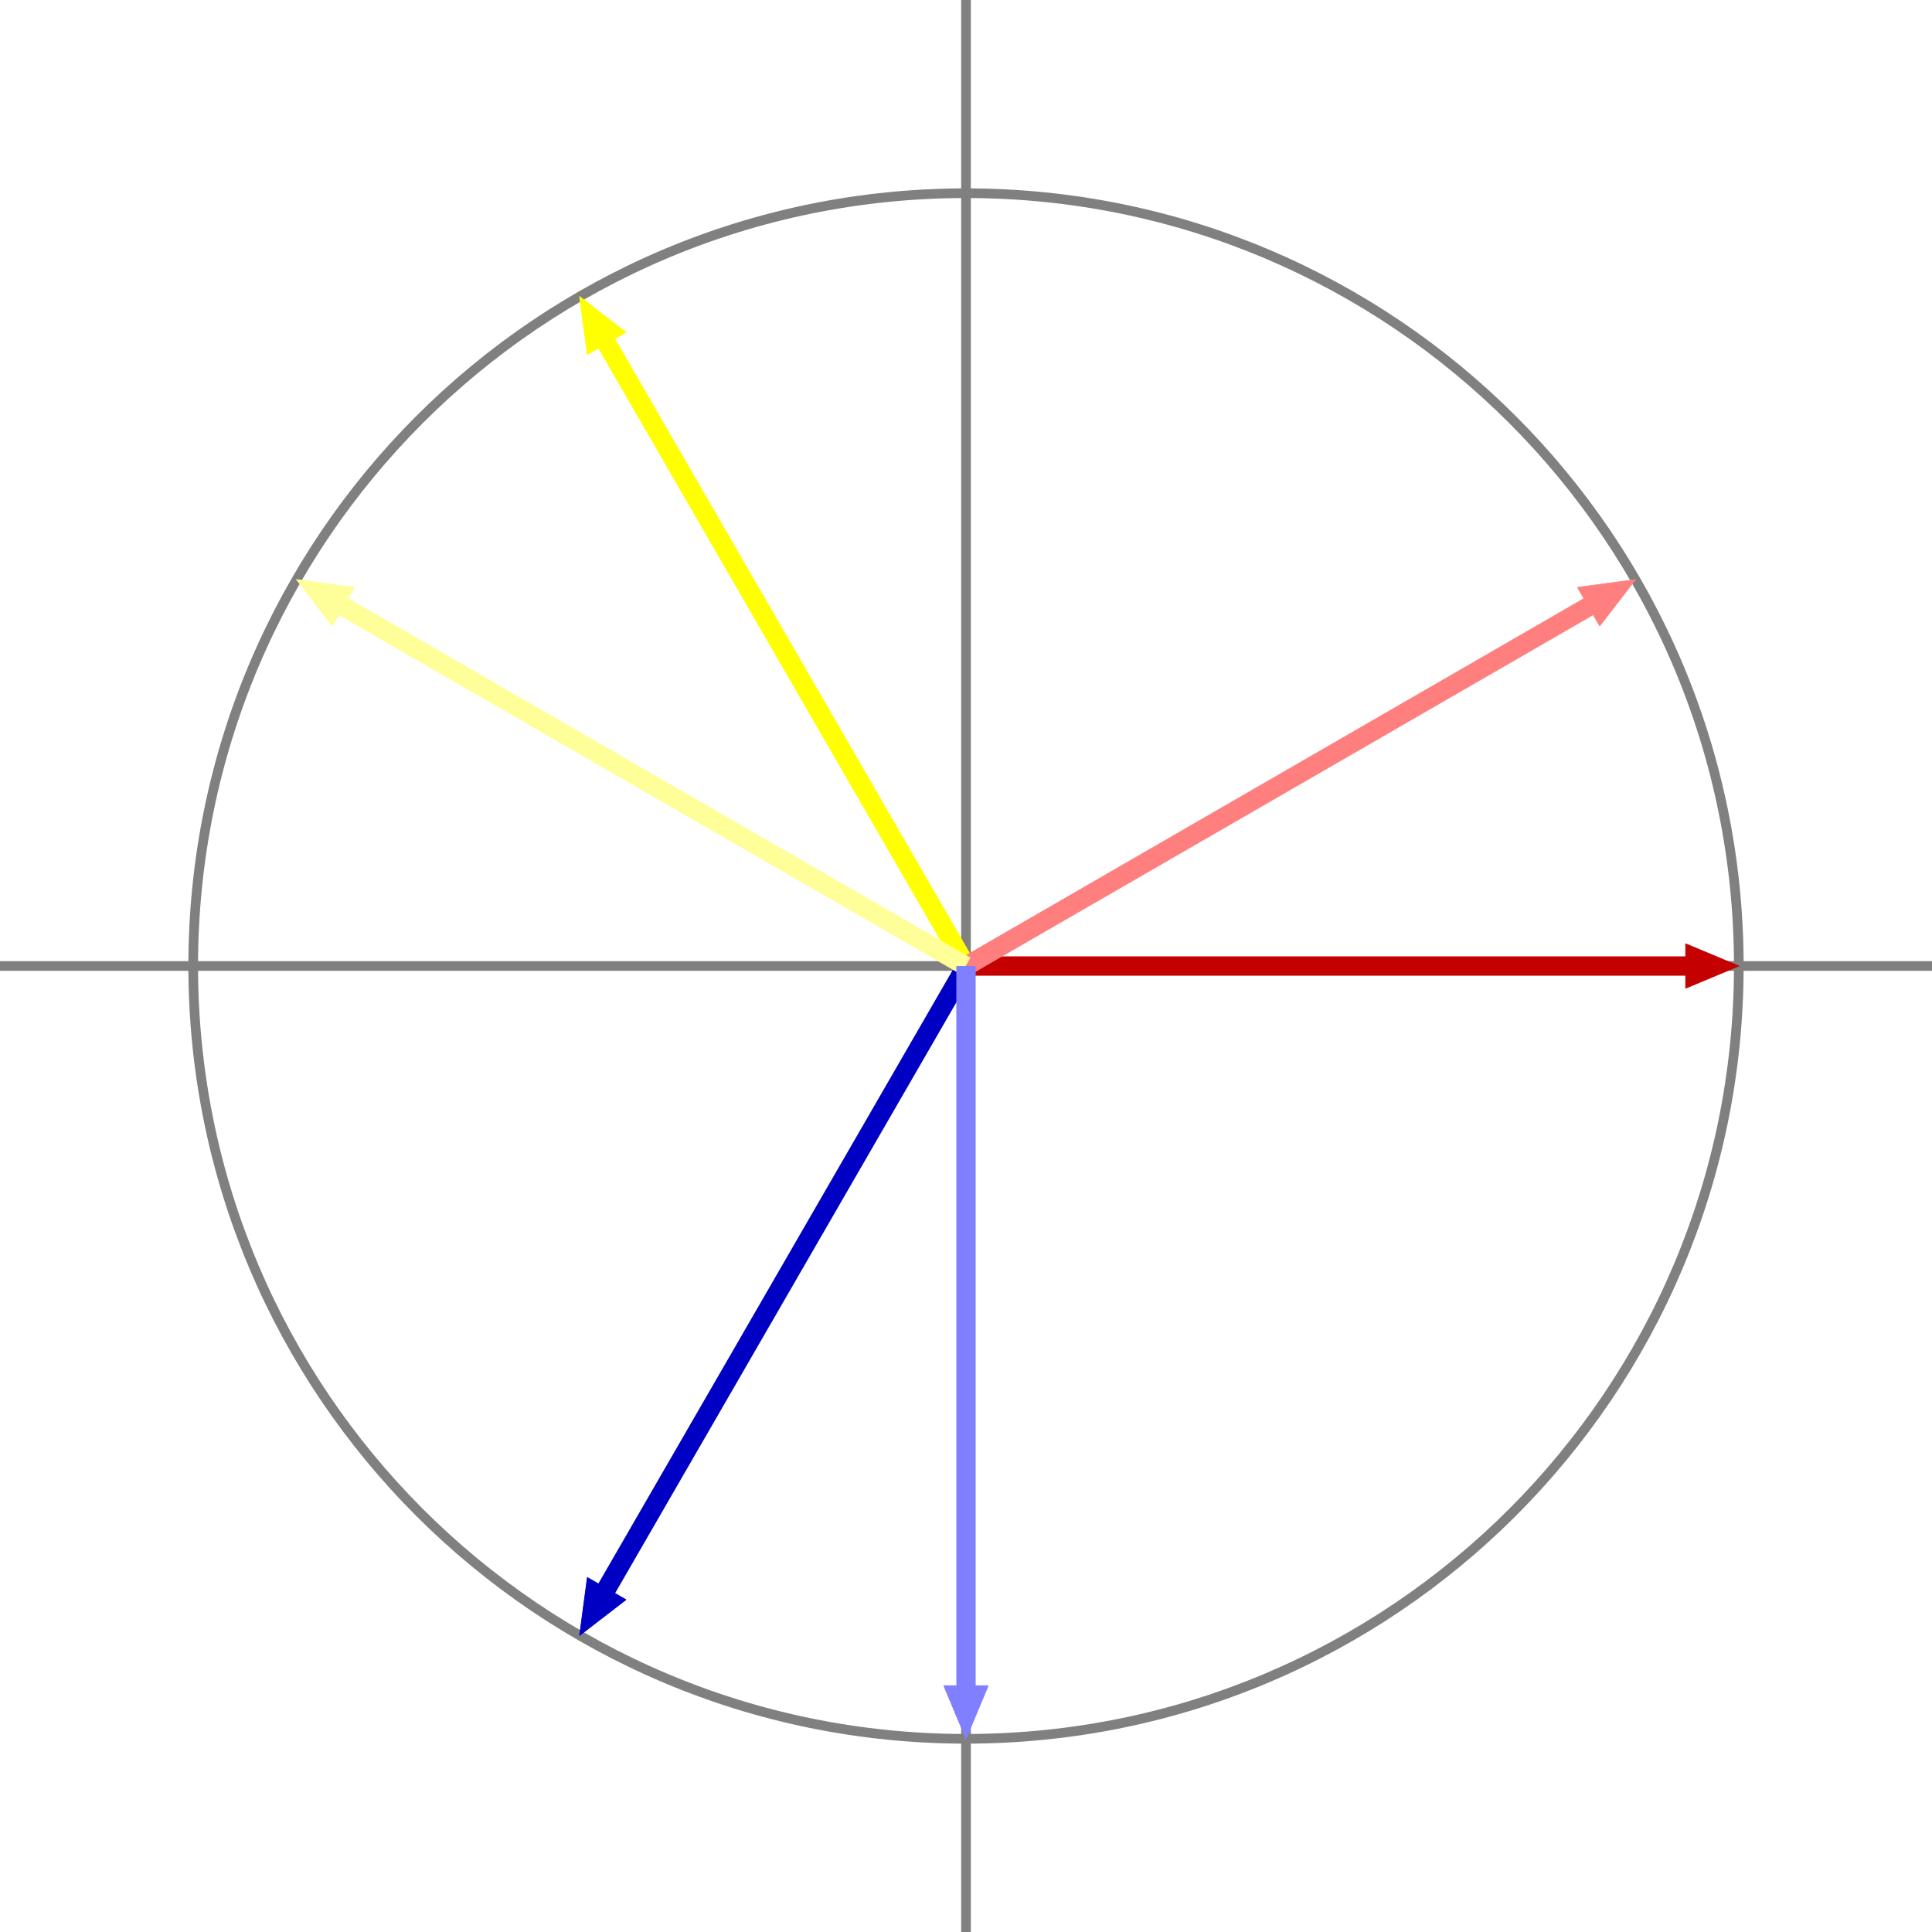
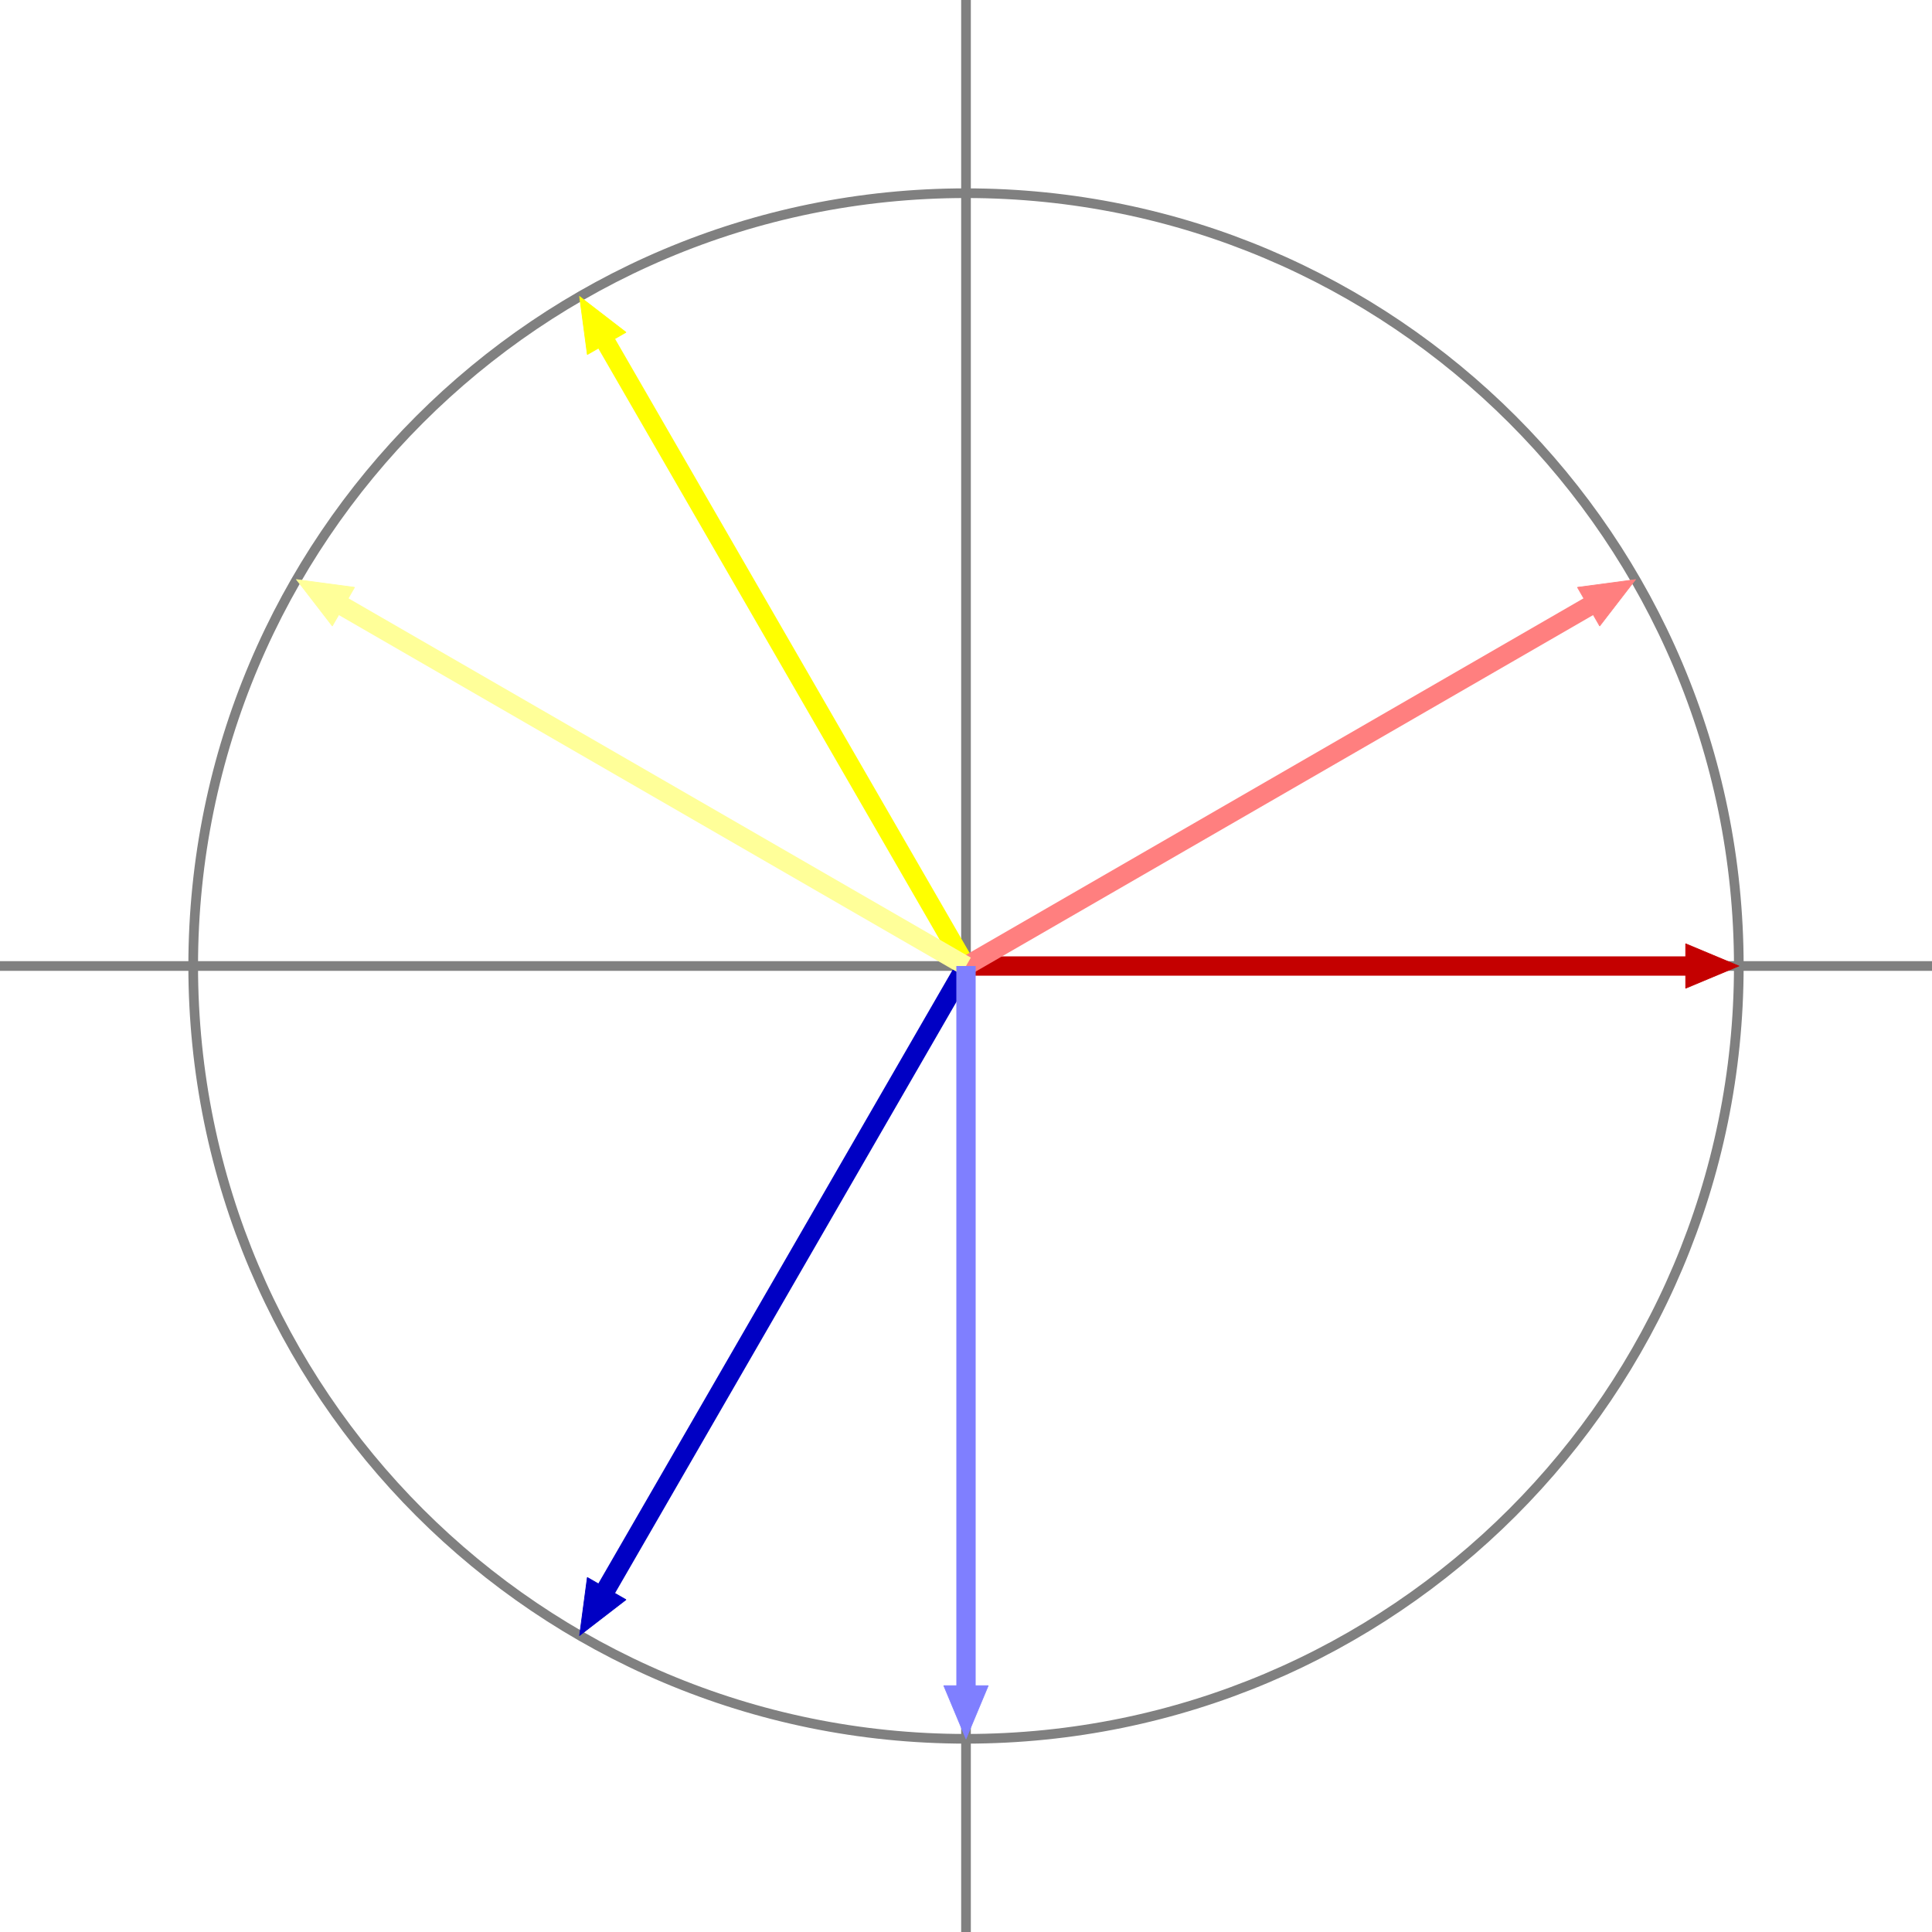
<svg xmlns="http://www.w3.org/2000/svg" width="705.556mm" height="705.556mm" viewBox="0 0 2000 2000" version="1.2" baseProfile="tiny">
  <defs>
</defs>
  <g fill="none" stroke="black" stroke-width="1" fill-rule="evenodd" stroke-linecap="square" stroke-linejoin="bevel">
    <g fill="none" stroke="#808080" stroke-opacity="1" stroke-width="10" stroke-linecap="square" stroke-linejoin="bevel" transform="matrix(1,0,0,1,0,0)" font-family="Sans" font-size="80" font-weight="400" font-style="normal">
      <polyline fill="none" vector-effect="none" points="0,1000 2000,1000 " />
      <polyline fill="none" vector-effect="none" points="1000,0 1000,2000 " />
      <path vector-effect="none" fill-rule="evenodd" d="M1800,1000 C1800,558.172 1441.83,200 1000,200 C558.172,200 200,558.172 200,1000 C200,1441.83 558.172,1800 1000,1800 C1441.83,1800 1800,1441.83 1800,1000 " />
    </g>
    <g fill="none" stroke="#c40000" stroke-opacity="1" stroke-width="20" stroke-linecap="square" stroke-linejoin="bevel" transform="matrix(1,0,0,1,0,0)" font-family="Sans" font-size="80" font-weight="400" font-style="normal">
      <polyline fill="none" vector-effect="none" points="1010,1000 1740,1000 " />
    </g>
    <g fill="none" stroke="#c40000" stroke-opacity="1" stroke-width="1" stroke-linecap="square" stroke-linejoin="bevel" transform="matrix(1,0,0,1,0,0)" font-family="Sans" font-size="80" font-weight="400" font-style="normal">
      <path vector-effect="non-scaling-stroke" fill-rule="evenodd" d="M1800,1000 L1745,1023 L1745,977 L1800,1000" />
    </g>
    <g fill="#c40000" fill-opacity="1" stroke="none" transform="matrix(1,0,0,1,0,0)" font-family="Sans" font-size="80" font-weight="400" font-style="normal">
      <path vector-effect="none" fill-rule="evenodd" d="M1800,1000 L1745,1023 L1745,977" />
    </g>
    <g fill="none" stroke="#ffff00" stroke-opacity="1" stroke-width="20" stroke-linecap="square" stroke-linejoin="bevel" transform="matrix(1,0,0,1,0,0)" font-family="Sans" font-size="80" font-weight="400" font-style="normal">
-       <polyline fill="none" vector-effect="none" points="995,991 630,359 " />
+       <polyline fill="none" vector-effect="none" points="995,991.34 630,359.141 " />
    </g>
    <g fill="none" stroke="#ffff00" stroke-opacity="1" stroke-width="1" stroke-linecap="square" stroke-linejoin="bevel" transform="matrix(1,0,0,1,0,0)" font-family="Sans" font-size="80" font-weight="400" font-style="normal">
      <path vector-effect="non-scaling-stroke" fill-rule="evenodd" d="M600,307 L648,344 L608,367 L600,307" />
    </g>
    <g fill="#ffff00" fill-opacity="1" stroke="none" transform="matrix(1,0,0,1,0,0)" font-family="Sans" font-size="80" font-weight="400" font-style="normal">
      <path vector-effect="none" fill-rule="evenodd" d="M600,307 L648,344 L608,367" />
    </g>
    <g fill="none" stroke="#0000c4" stroke-opacity="1" stroke-width="20" stroke-linecap="square" stroke-linejoin="bevel" transform="matrix(1,0,0,1,0,0)" font-family="Sans" font-size="80" font-weight="400" font-style="normal">
-       <polyline fill="none" vector-effect="none" points="995,1009 630,1641 " />
+       <polyline fill="none" vector-effect="none" points="995,1008.66 630,1640.86 " />
    </g>
    <g fill="none" stroke="#0000c4" stroke-opacity="1" stroke-width="1" stroke-linecap="square" stroke-linejoin="bevel" transform="matrix(1,0,0,1,0,0)" font-family="Sans" font-size="80" font-weight="400" font-style="normal">
      <path vector-effect="non-scaling-stroke" fill-rule="evenodd" d="M600,1693 L608,1633 L648,1656 L600,1693" />
    </g>
    <g fill="#0000c4" fill-opacity="1" stroke="none" transform="matrix(1,0,0,1,0,0)" font-family="Sans" font-size="80" font-weight="400" font-style="normal">
      <path vector-effect="none" fill-rule="evenodd" d="M600,1693 L608,1633 L648,1656" />
    </g>
    <g fill="none" stroke="#ff7f7f" stroke-opacity="1" stroke-width="20" stroke-linecap="square" stroke-linejoin="bevel" transform="matrix(1,0,0,1,0,0)" font-family="Sans" font-size="80" font-weight="400" font-style="normal">
-       <polyline fill="none" vector-effect="none" points="1009,995 1641,630 " />
+       <polyline fill="none" vector-effect="none" points="1008.66,995 1640.86,630 " />
    </g>
    <g fill="none" stroke="#ff7f7f" stroke-opacity="1" stroke-width="1" stroke-linecap="square" stroke-linejoin="bevel" transform="matrix(1,0,0,1,0,0)" font-family="Sans" font-size="80" font-weight="400" font-style="normal">
      <path vector-effect="non-scaling-stroke" fill-rule="evenodd" d="M1693,600 L1656,648 L1633,608 L1693,600" />
    </g>
    <g fill="#ff7f7f" fill-opacity="1" stroke="none" transform="matrix(1,0,0,1,0,0)" font-family="Sans" font-size="80" font-weight="400" font-style="normal">
      <path vector-effect="none" fill-rule="evenodd" d="M1693,600 L1656,648 L1633,608" />
    </g>
    <g fill="none" stroke="#ffff99" stroke-opacity="1" stroke-width="20" stroke-linecap="square" stroke-linejoin="bevel" transform="matrix(1,0,0,1,0,0)" font-family="Sans" font-size="80" font-weight="400" font-style="normal">
-       <polyline fill="none" vector-effect="none" points="991,995 359,630 " />
+       <polyline fill="none" vector-effect="none" points="991.34,995 359.141,630 " />
    </g>
    <g fill="none" stroke="#ffff99" stroke-opacity="1" stroke-width="1" stroke-linecap="square" stroke-linejoin="bevel" transform="matrix(1,0,0,1,0,0)" font-family="Sans" font-size="80" font-weight="400" font-style="normal">
      <path vector-effect="non-scaling-stroke" fill-rule="evenodd" d="M307,600 L367,608 L344,648 L307,600" />
    </g>
    <g fill="#ffff99" fill-opacity="1" stroke="none" transform="matrix(1,0,0,1,0,0)" font-family="Sans" font-size="80" font-weight="400" font-style="normal">
      <path vector-effect="none" fill-rule="evenodd" d="M307,600 L367,608 L344,648" />
    </g>
    <g fill="none" stroke="#7f7fff" stroke-opacity="1" stroke-width="20" stroke-linecap="square" stroke-linejoin="bevel" transform="matrix(1,0,0,1,0,0)" font-family="Sans" font-size="80" font-weight="400" font-style="normal">
      <polyline fill="none" vector-effect="none" points="1000,1010 1000,1740 " />
    </g>
    <g fill="none" stroke="#7f7fff" stroke-opacity="1" stroke-width="1" stroke-linecap="square" stroke-linejoin="bevel" transform="matrix(1,0,0,1,0,0)" font-family="Sans" font-size="80" font-weight="400" font-style="normal">
      <path vector-effect="non-scaling-stroke" fill-rule="evenodd" d="M1000,1800 L977,1745 L1023,1745 L1000,1800" />
    </g>
    <g fill="#7f7fff" fill-opacity="1" stroke="none" transform="matrix(1,0,0,1,0,0)" font-family="Sans" font-size="80" font-weight="400" font-style="normal">
      <path vector-effect="none" fill-rule="evenodd" d="M1000,1800 L977,1745 L1023,1745" />
    </g>
  </g>
</svg>
